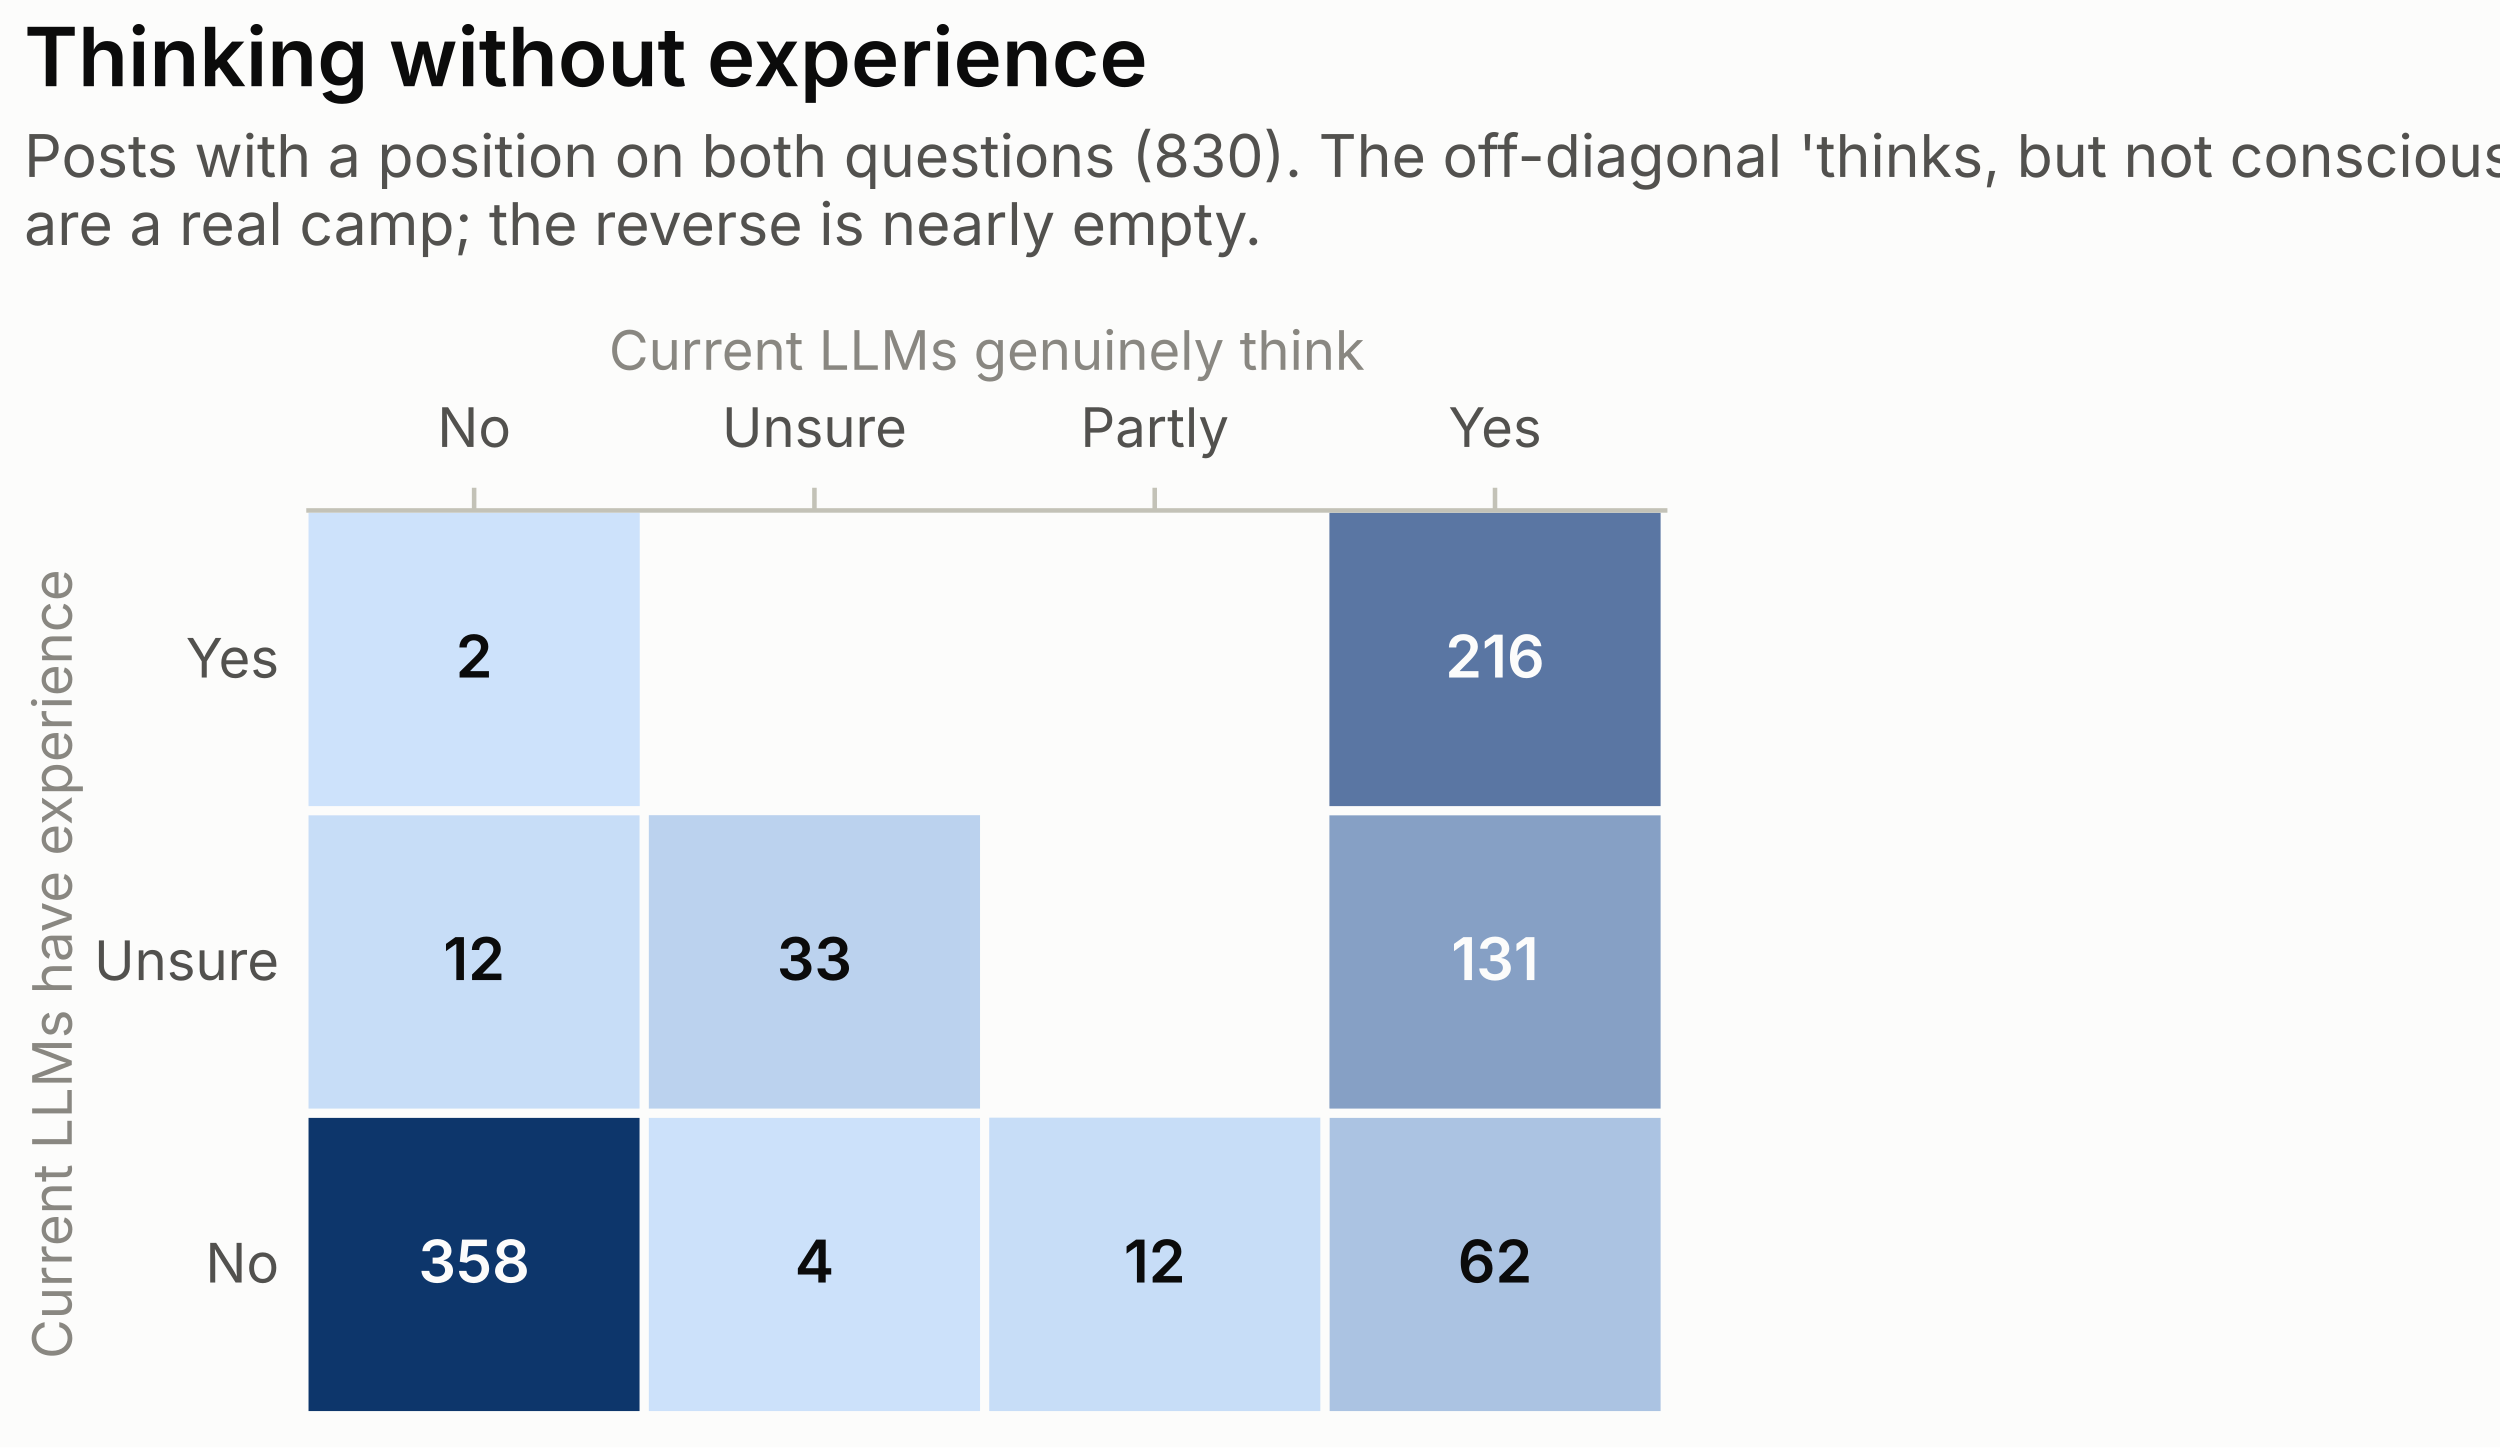
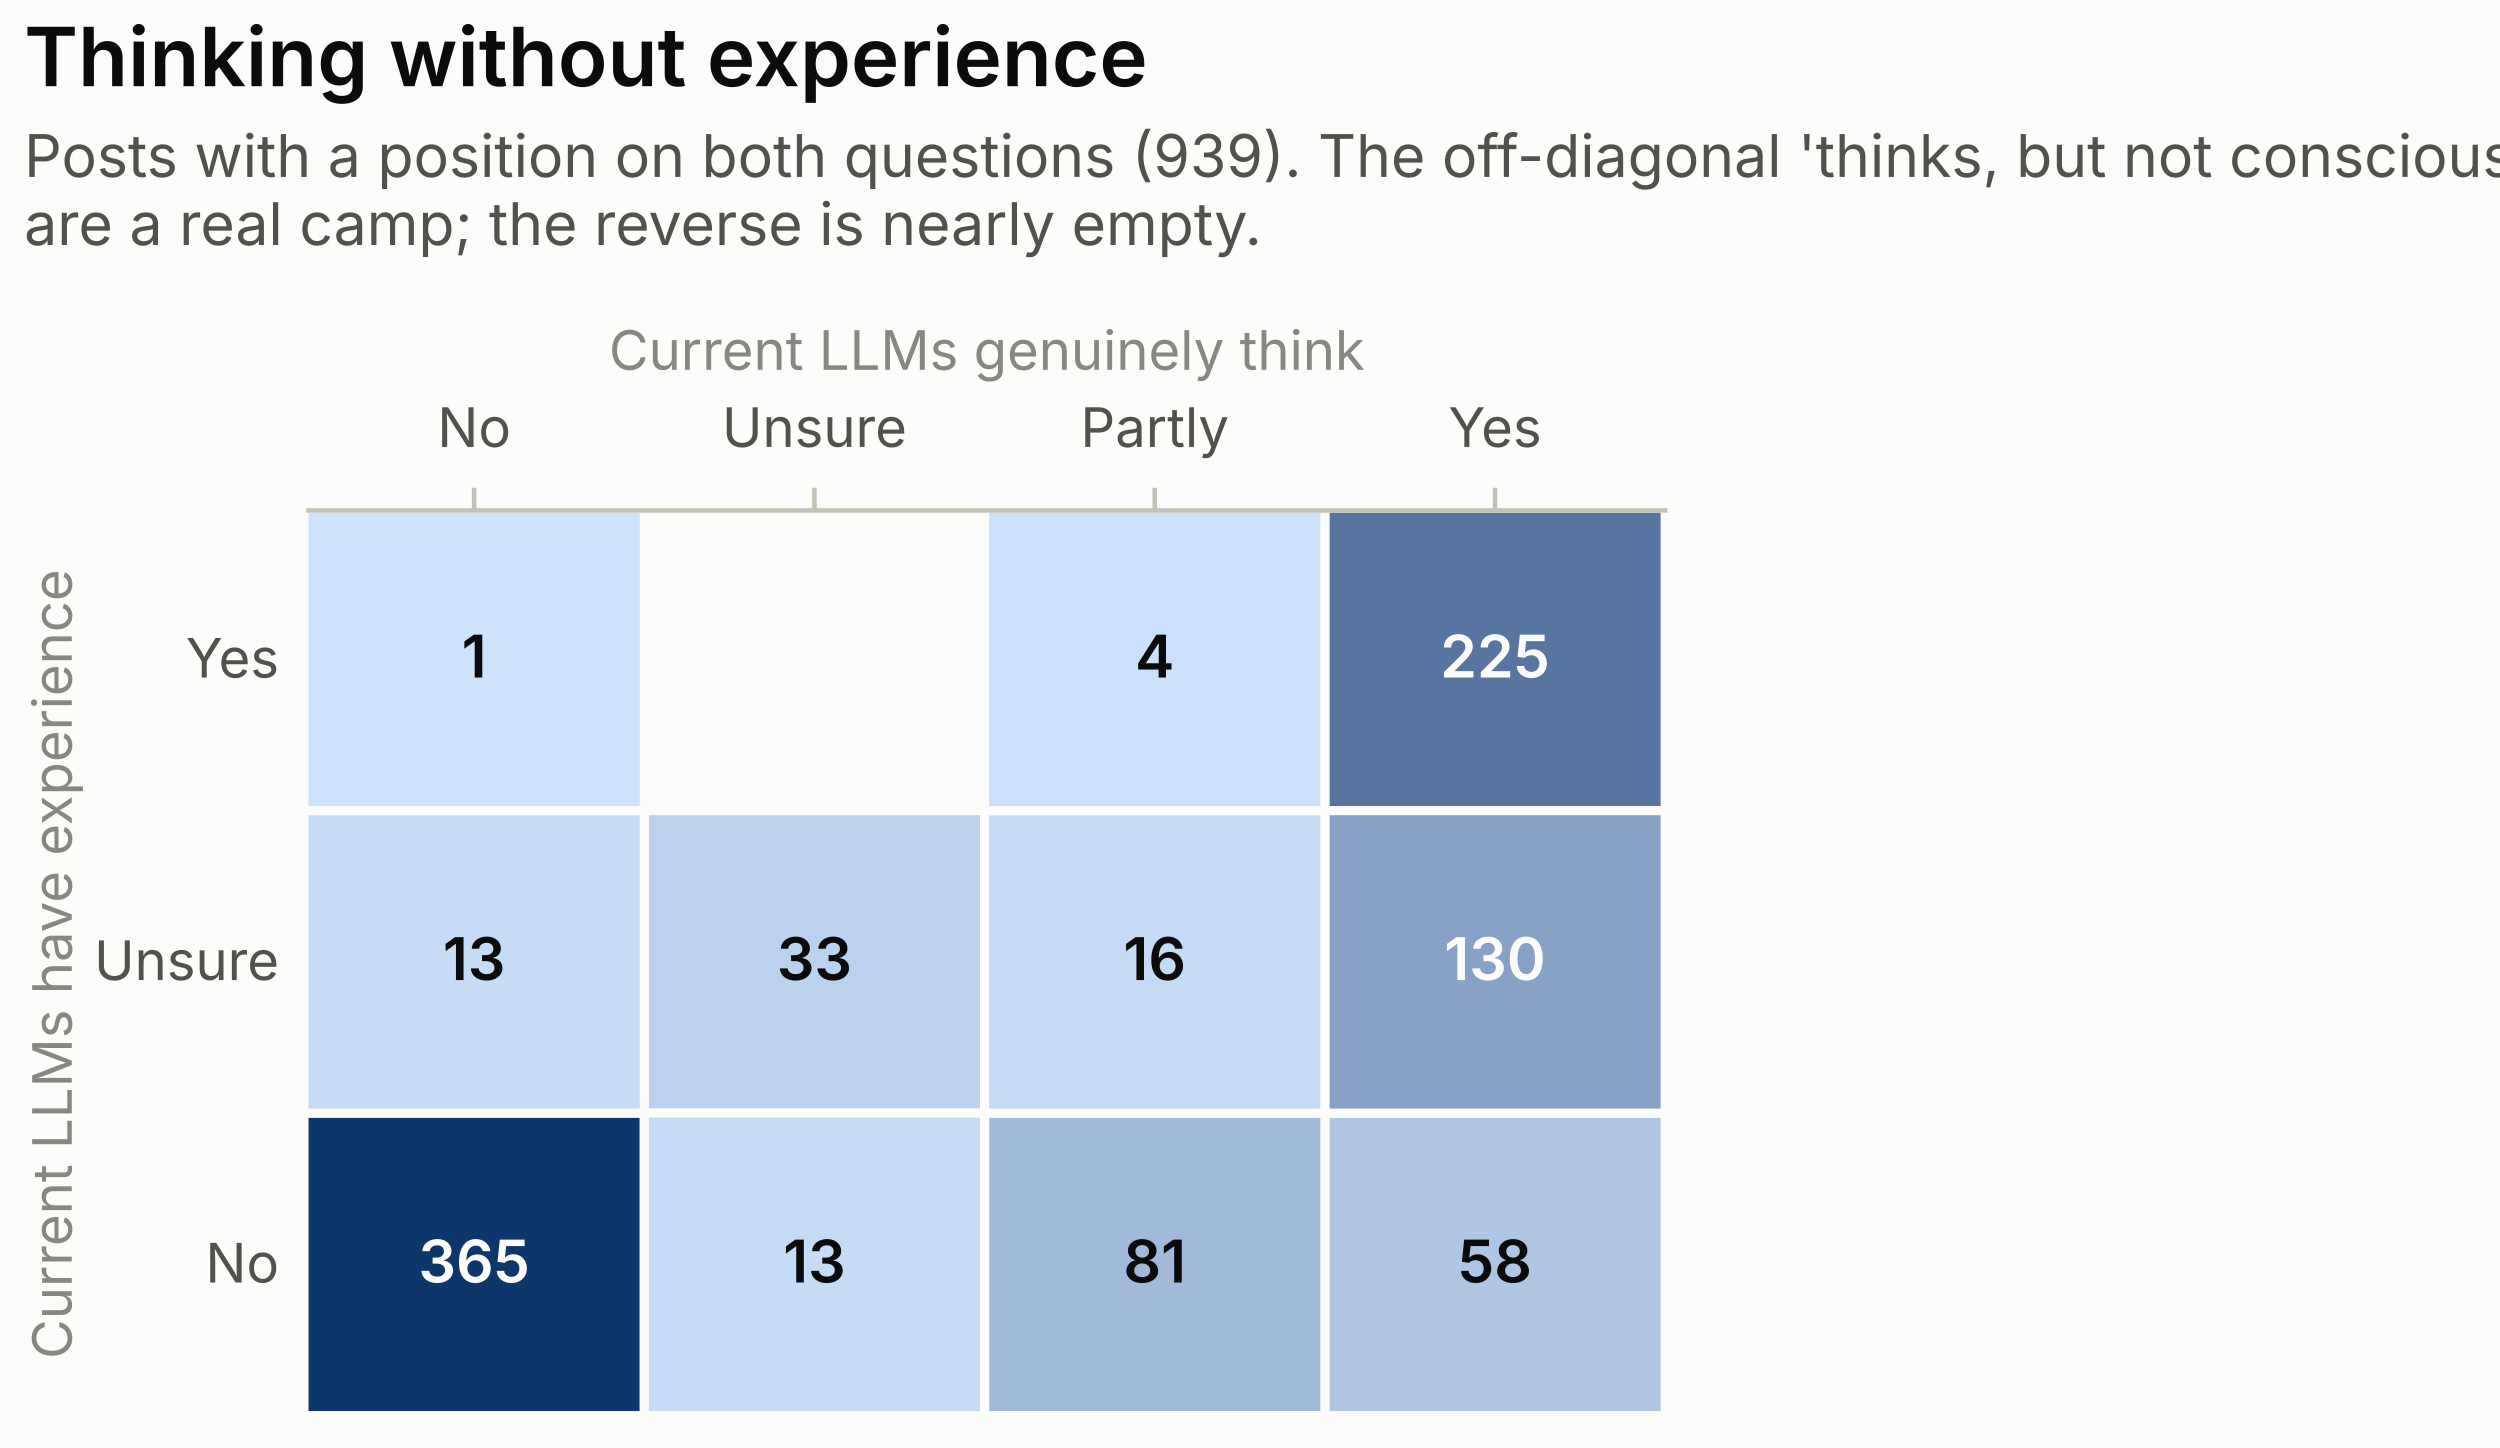
<svg xmlns="http://www.w3.org/2000/svg" version="1.1" class="marks" width="551" height="319" viewBox="0 0 551 319">
  <rect width="551" height="319" fill="#fcfcfb" />
  <g fill="none" stroke-miterlimit="10" transform="translate(67,112)">
    <g class="mark-group role-frame root" role="graphics-object" aria-roledescription="group mark container">
      <g transform="translate(0,0)">
        <path class="background" aria-hidden="true" d="M0,0h300v200h-300Z" />
        <g>
          <g class="mark-rect role-mark layer_0_marks" role="graphics-object" aria-roledescription="rect mark container">
-             <path aria-label="Current LLMs genuinely think: Yes; Current LLMs have experience: No; n: 62; Experience: No; Posts: 62; Share of committed: 7%" role="graphics-symbol" aria-roledescription="rect mark" d="M225,133.333h75v66.667h-75Z" fill="rgb(171, 195, 226)" stroke="#fcfcfb" stroke-width="2" />
-             <path aria-label="Current LLMs genuinely think: Yes; Current LLMs have experience: Unsure; n: 131; Experience: Unsure; Posts: 131; Share of committed: 16%" role="graphics-symbol" aria-roledescription="rect mark" d="M225,66.667h75v66.667h-75Z" fill="rgb(134, 160, 197)" stroke="#fcfcfb" stroke-width="2" />
-             <path aria-label="Current LLMs genuinely think: No; Current LLMs have experience: No; n: 358; Experience: No; Posts: 358; Share of committed: 43%" role="graphics-symbol" aria-roledescription="rect mark" d="M0,133.333h75v66.667h-75Z" fill="rgb(13, 54, 107)" stroke="#fcfcfb" stroke-width="2" />
-             <path aria-label="Current LLMs genuinely think: Yes; Current LLMs have experience: Yes; n: 216; Experience: Yes; Posts: 216; Share of committed: 26%" role="graphics-symbol" aria-roledescription="rect mark" d="M225,0h75v66.667h-75Z" fill="rgb(90, 118, 163)" stroke="#fcfcfb" stroke-width="2" />
-             <path aria-label="Current LLMs genuinely think: Partly; Current LLMs have experience: No; n: 12; Experience: No; Posts: 12; Share of committed: 1%" role="graphics-symbol" aria-roledescription="rect mark" d="M150,133.333h75v66.667h-75Z" fill="rgb(199, 221, 247)" stroke="#fcfcfb" stroke-width="2" />
-             <path aria-label="Current LLMs genuinely think: No; Current LLMs have experience: Unsure; n: 12; Experience: Unsure; Posts: 12; Share of committed: 1%" role="graphics-symbol" aria-roledescription="rect mark" d="M0,66.667h75v66.667h-75Z" fill="rgb(199, 221, 247)" stroke="#fcfcfb" stroke-width="2" />
-             <path aria-label="Current LLMs genuinely think: Unsure; Current LLMs have experience: No; n: 4; Experience: No; Posts: 4; Share of committed: 0%" role="graphics-symbol" aria-roledescription="rect mark" d="M75,133.333h75v66.667h-75Z" fill="rgb(204, 225, 250)" stroke="#fcfcfb" stroke-width="2" />
+             <path aria-label="Current LLMs genuinely think: Yes; Current LLMs have experience: No; n: 58; Experience: No; Posts: 58; Share of committed: 6%" role="graphics-symbol" aria-roledescription="rect mark" d="M225,133.333h75v66.667h-75Z" fill="rgb(174, 197, 227)" stroke="#fcfcfb" stroke-width="2" />
+             <path aria-label="Current LLMs genuinely think: Partly; Current LLMs have experience: No; n: 81; Experience: No; Posts: 81; Share of committed: 9%" role="graphics-symbol" aria-roledescription="rect mark" d="M150,133.333h75v66.667h-75Z" fill="rgb(161, 185, 218)" stroke="#fcfcfb" stroke-width="2" />
+             <path aria-label="Current LLMs genuinely think: Yes; Current LLMs have experience: Yes; n: 225; Experience: Yes; Posts: 225; Share of committed: 24%" role="graphics-symbol" aria-roledescription="rect mark" d="M225,0h75v66.667h-75Z" fill="rgb(88, 116, 161)" stroke="#fcfcfb" stroke-width="2" />
+             <path aria-label="Current LLMs genuinely think: No; Current LLMs have experience: No; n: 365; Experience: No; Posts: 365; Share of committed: 39%" role="graphics-symbol" aria-roledescription="rect mark" d="M0,133.333h75v66.667h-75Z" fill="rgb(13, 54, 107)" stroke="#fcfcfb" stroke-width="2" />
+             <path aria-label="Current LLMs genuinely think: Yes; Current LLMs have experience: Unsure; n: 130; Experience: Unsure; Posts: 130; Share of committed: 14%" role="graphics-symbol" aria-roledescription="rect mark" d="M225,66.667h75v66.667h-75Z" fill="rgb(136, 161, 198)" stroke="#fcfcfb" stroke-width="2" />
            <path aria-label="Current LLMs genuinely think: Unsure; Current LLMs have experience: Unsure; n: 33; Experience: Unsure; Posts: 33; Share of committed: 4%" role="graphics-symbol" aria-roledescription="rect mark" d="M75,66.667h75v66.667h-75Z" fill="rgb(187, 210, 238)" stroke="#fcfcfb" stroke-width="2" />
-             <path aria-label="Current LLMs genuinely think: No; Current LLMs have experience: Yes; n: 2; Experience: Yes; Posts: 2; Share of committed: 0%" role="graphics-symbol" aria-roledescription="rect mark" d="M0,0h75v66.667h-75Z" fill="rgb(205, 226, 251)" stroke="#fcfcfb" stroke-width="2" />
+             <path aria-label="Current LLMs genuinely think: No; Current LLMs have experience: Unsure; n: 13; Experience: Unsure; Posts: 13; Share of committed: 1%" role="graphics-symbol" aria-roledescription="rect mark" d="M0,66.667h75v66.667h-75Z" fill="rgb(198, 220, 246)" stroke="#fcfcfb" stroke-width="2" />
+             <path aria-label="Current LLMs genuinely think: Unsure; Current LLMs have experience: No; n: 13; Experience: No; Posts: 13; Share of committed: 1%" role="graphics-symbol" aria-roledescription="rect mark" d="M75,133.333h75v66.667h-75Z" fill="rgb(198, 220, 246)" stroke="#fcfcfb" stroke-width="2" />
+             <path aria-label="Current LLMs genuinely think: Partly; Current LLMs have experience: Unsure; n: 16; Experience: Unsure; Posts: 16; Share of committed: 2%" role="graphics-symbol" aria-roledescription="rect mark" d="M150,66.667h75v66.667h-75Z" fill="rgb(197, 218, 245)" stroke="#fcfcfb" stroke-width="2" />
+             <path aria-label="Current LLMs genuinely think: Partly; Current LLMs have experience: Yes; n: 4; Experience: Yes; Posts: 4; Share of committed: 0%" role="graphics-symbol" aria-roledescription="rect mark" d="M150,0h75v66.667h-75Z" fill="rgb(203, 224, 250)" stroke="#fcfcfb" stroke-width="2" />
+             <path aria-label="Current LLMs genuinely think: No; Current LLMs have experience: Yes; n: 1; Experience: Yes; Posts: 1; Share of committed: 0%" role="graphics-symbol" aria-roledescription="rect mark" d="M0,0h75v66.667h-75Z" fill="rgb(205, 226, 251)" stroke="#fcfcfb" stroke-width="2" />
          </g>
          <g class="mark-text role-mark layer_1_marks" role="graphics-object" aria-roledescription="text mark container">
-             <text aria-label="other: Yes; experience: No; n: 62" role="graphics-symbol" aria-roledescription="text mark" text-anchor="middle" transform="translate(262.5,170.6667)" font-family="system-ui, -apple-system, 'Segoe UI', sans-serif" font-size="13px" font-weight="600" fill="#0b0b0b">62</text>
-             <text aria-label="other: Yes; experience: Unsure; n: 131" role="graphics-symbol" aria-roledescription="text mark" text-anchor="middle" transform="translate(262.5,104)" font-family="system-ui, -apple-system, 'Segoe UI', sans-serif" font-size="13px" font-weight="600" fill="#fcfcfb">131</text>
-             <text aria-label="other: No; experience: No; n: 358" role="graphics-symbol" aria-roledescription="text mark" text-anchor="middle" transform="translate(37.5,170.6667)" font-family="system-ui, -apple-system, 'Segoe UI', sans-serif" font-size="13px" font-weight="600" fill="#fcfcfb">358</text>
-             <text aria-label="other: Yes; experience: Yes; n: 216" role="graphics-symbol" aria-roledescription="text mark" text-anchor="middle" transform="translate(262.5,37.33333)" font-family="system-ui, -apple-system, 'Segoe UI', sans-serif" font-size="13px" font-weight="600" fill="#fcfcfb">216</text>
-             <text aria-label="other: Partly; experience: No; n: 12" role="graphics-symbol" aria-roledescription="text mark" text-anchor="middle" transform="translate(187.5,170.6667)" font-family="system-ui, -apple-system, 'Segoe UI', sans-serif" font-size="13px" font-weight="600" fill="#0b0b0b">12</text>
-             <text aria-label="other: No; experience: Unsure; n: 12" role="graphics-symbol" aria-roledescription="text mark" text-anchor="middle" transform="translate(37.5,104)" font-family="system-ui, -apple-system, 'Segoe UI', sans-serif" font-size="13px" font-weight="600" fill="#0b0b0b">12</text>
-             <text aria-label="other: Unsure; experience: No; n: 4" role="graphics-symbol" aria-roledescription="text mark" text-anchor="middle" transform="translate(112.5,170.6667)" font-family="system-ui, -apple-system, 'Segoe UI', sans-serif" font-size="13px" font-weight="600" fill="#0b0b0b">4</text>
+             <text aria-label="other: Yes; experience: No; n: 58" role="graphics-symbol" aria-roledescription="text mark" text-anchor="middle" transform="translate(262.5,170.6667)" font-family="system-ui, -apple-system, 'Segoe UI', sans-serif" font-size="13px" font-weight="600" fill="#0b0b0b">58</text>
+             <text aria-label="other: Partly; experience: No; n: 81" role="graphics-symbol" aria-roledescription="text mark" text-anchor="middle" transform="translate(187.5,170.6667)" font-family="system-ui, -apple-system, 'Segoe UI', sans-serif" font-size="13px" font-weight="600" fill="#0b0b0b">81</text>
+             <text aria-label="other: Yes; experience: Yes; n: 225" role="graphics-symbol" aria-roledescription="text mark" text-anchor="middle" transform="translate(262.5,37.33333)" font-family="system-ui, -apple-system, 'Segoe UI', sans-serif" font-size="13px" font-weight="600" fill="#fcfcfb">225</text>
+             <text aria-label="other: No; experience: No; n: 365" role="graphics-symbol" aria-roledescription="text mark" text-anchor="middle" transform="translate(37.5,170.6667)" font-family="system-ui, -apple-system, 'Segoe UI', sans-serif" font-size="13px" font-weight="600" fill="#fcfcfb">365</text>
+             <text aria-label="other: Yes; experience: Unsure; n: 130" role="graphics-symbol" aria-roledescription="text mark" text-anchor="middle" transform="translate(262.5,104)" font-family="system-ui, -apple-system, 'Segoe UI', sans-serif" font-size="13px" font-weight="600" fill="#fcfcfb">130</text>
            <text aria-label="other: Unsure; experience: Unsure; n: 33" role="graphics-symbol" aria-roledescription="text mark" text-anchor="middle" transform="translate(112.5,104)" font-family="system-ui, -apple-system, 'Segoe UI', sans-serif" font-size="13px" font-weight="600" fill="#0b0b0b">33</text>
-             <text aria-label="other: No; experience: Yes; n: 2" role="graphics-symbol" aria-roledescription="text mark" text-anchor="middle" transform="translate(37.5,37.33333)" font-family="system-ui, -apple-system, 'Segoe UI', sans-serif" font-size="13px" font-weight="600" fill="#0b0b0b">2</text>
+             <text aria-label="other: No; experience: Unsure; n: 13" role="graphics-symbol" aria-roledescription="text mark" text-anchor="middle" transform="translate(37.5,104)" font-family="system-ui, -apple-system, 'Segoe UI', sans-serif" font-size="13px" font-weight="600" fill="#0b0b0b">13</text>
+             <text aria-label="other: Unsure; experience: No; n: 13" role="graphics-symbol" aria-roledescription="text mark" text-anchor="middle" transform="translate(112.5,170.6667)" font-family="system-ui, -apple-system, 'Segoe UI', sans-serif" font-size="13px" font-weight="600" fill="#0b0b0b">13</text>
+             <text aria-label="other: Partly; experience: Unsure; n: 16" role="graphics-symbol" aria-roledescription="text mark" text-anchor="middle" transform="translate(187.5,104)" font-family="system-ui, -apple-system, 'Segoe UI', sans-serif" font-size="13px" font-weight="600" fill="#0b0b0b">16</text>
+             <text aria-label="other: Partly; experience: Yes; n: 4" role="graphics-symbol" aria-roledescription="text mark" text-anchor="middle" transform="translate(187.5,37.33333)" font-family="system-ui, -apple-system, 'Segoe UI', sans-serif" font-size="13px" font-weight="600" fill="#0b0b0b">4</text>
+             <text aria-label="other: No; experience: Yes; n: 1" role="graphics-symbol" aria-roledescription="text mark" text-anchor="middle" transform="translate(37.5,37.33333)" font-family="system-ui, -apple-system, 'Segoe UI', sans-serif" font-size="13px" font-weight="600" fill="#0b0b0b">1</text>
          </g>
          <g class="mark-group role-title">
            <g transform="translate(-61.68359,-107)">
              <path class="background" aria-hidden="true" d="M0,0h0v0h0Z" pointer-events="none" />
              <g>
                <g class="mark-text role-title-text" role="graphics-symbol" aria-roledescription="title" aria-label="Title text 'Thinking without experience'" pointer-events="none">
                  <text text-anchor="start" transform="translate(0,14)" font-family="system-ui, -apple-system, 'Segoe UI', sans-serif" font-size="18px" font-weight="600" fill="#0b0b0b" opacity="1">Thinking without experience</text>
                </g>
-                 <g class="mark-text role-title-subtitle" role="graphics-symbol" aria-roledescription="subtitle" aria-label="Subtitle text 'Posts with a position on both questions (830). The off-diagonal 'thinks, but not conscious' cells are a real camp; the reverse is nearly empty.'" pointer-events="none">
+                 <g class="mark-text role-title-subtitle" role="graphics-symbol" aria-roledescription="subtitle" aria-label="Subtitle text 'Posts with a position on both questions (939). The off-diagonal 'thinks, but not conscious' cells are a real camp; the reverse is nearly empty.'" pointer-events="none">
                  <text text-anchor="start" transform="translate(0,34)" font-family="system-ui, -apple-system, 'Segoe UI', sans-serif" font-size="13px" fill="#52514e" opacity="1">
-                     <tspan>Posts with a position on both questions (830). The off-diagonal 'thinks, but not conscious' cells</tspan>
+                     <tspan>Posts with a position on both questions (939). The off-diagonal 'thinks, but not conscious' cells</tspan>
                    <tspan x="0" dy="15">are a real camp; the reverse is nearly empty.</tspan>
                  </text>
                </g>
              </g>
              <path class="foreground" aria-hidden="true" d="" pointer-events="none" display="none" />
            </g>
          </g>
          <g class="mark-group role-axis" role="graphics-symbol" aria-roledescription="axis" aria-label="X-axis titled 'Current LLMs genuinely think' for a discrete scale with 4 values: No, Unsure, Partly, Yes">
            <g transform="translate(0.5,0.5)">
              <path class="background" aria-hidden="true" d="M0,0h0v0h0Z" pointer-events="none" />
              <g>
                <g class="mark-rule role-axis-tick" pointer-events="none">
                  <line transform="translate(37,0)" x2="0" y2="-5" stroke="#c3c2b7" stroke-width="1" opacity="1" />
                  <line transform="translate(112,0)" x2="0" y2="-5" stroke="#c3c2b7" stroke-width="1" opacity="1" />
                  <line transform="translate(187,0)" x2="0" y2="-5" stroke="#c3c2b7" stroke-width="1" opacity="1" />
                  <line transform="translate(262,0)" x2="0" y2="-5" stroke="#c3c2b7" stroke-width="1" opacity="1" />
                </g>
                <g class="mark-text role-axis-label" pointer-events="none">
                  <text text-anchor="middle" transform="translate(37,-14)" font-family="system-ui, -apple-system, 'Segoe UI', sans-serif" font-size="12px" fill="#52514e" opacity="1">No</text>
                  <text text-anchor="middle" transform="translate(112,-14)" font-family="system-ui, -apple-system, 'Segoe UI', sans-serif" font-size="12px" fill="#52514e" opacity="1">Unsure</text>
                  <text text-anchor="middle" transform="translate(187,-14)" font-family="system-ui, -apple-system, 'Segoe UI', sans-serif" font-size="12px" fill="#52514e" opacity="1">Partly</text>
                  <text text-anchor="middle" transform="translate(262,-14)" font-family="system-ui, -apple-system, 'Segoe UI', sans-serif" font-size="12px" fill="#52514e" opacity="1">Yes</text>
                </g>
                <g class="mark-rule role-axis-domain" pointer-events="none">
                  <line transform="translate(0,0)" x2="300" y2="0" stroke="#c3c2b7" stroke-width="1" opacity="1" />
                </g>
                <g class="mark-text role-axis-title" pointer-events="none">
                  <text text-anchor="middle" transform="translate(150,-31)" font-family="system-ui, -apple-system, 'Segoe UI', sans-serif" font-size="12px" font-weight="400" fill="#898781" opacity="1">Current LLMs genuinely think</text>
                </g>
              </g>
              <path class="foreground" aria-hidden="true" d="" pointer-events="none" display="none" />
            </g>
          </g>
          <g class="mark-group role-axis" role="graphics-symbol" aria-roledescription="axis" aria-label="Y-axis titled 'Current LLMs have experience' for a discrete scale with 3 values: Yes, Unsure, No">
            <g transform="translate(0.5,0.5)">
              <path class="background" aria-hidden="true" d="M0,0h0v0h0Z" pointer-events="none" />
              <g>
                <g class="mark-text role-axis-label" pointer-events="none">
                  <text text-anchor="end" transform="translate(-6,36.83333)" font-family="system-ui, -apple-system, 'Segoe UI', sans-serif" font-size="12px" fill="#52514e" opacity="1">Yes</text>
                  <text text-anchor="end" transform="translate(-6,103.5)" font-family="system-ui, -apple-system, 'Segoe UI', sans-serif" font-size="12px" fill="#52514e" opacity="1">Unsure</text>
                  <text text-anchor="end" transform="translate(-6,170.1667)" font-family="system-ui, -apple-system, 'Segoe UI', sans-serif" font-size="12px" fill="#52514e" opacity="1">No</text>
                </g>
                <g class="mark-text role-axis-title" pointer-events="none">
                  <text text-anchor="middle" transform="translate(-48.68359,100) rotate(-90) translate(0,-3)" font-family="system-ui, -apple-system, 'Segoe UI', sans-serif" font-size="12px" font-weight="400" fill="#898781" opacity="1">Current LLMs have experience</text>
                </g>
              </g>
              <path class="foreground" aria-hidden="true" d="" pointer-events="none" display="none" />
            </g>
          </g>
        </g>
        <path class="foreground" aria-hidden="true" d="" display="none" />
      </g>
    </g>
  </g>
</svg>
